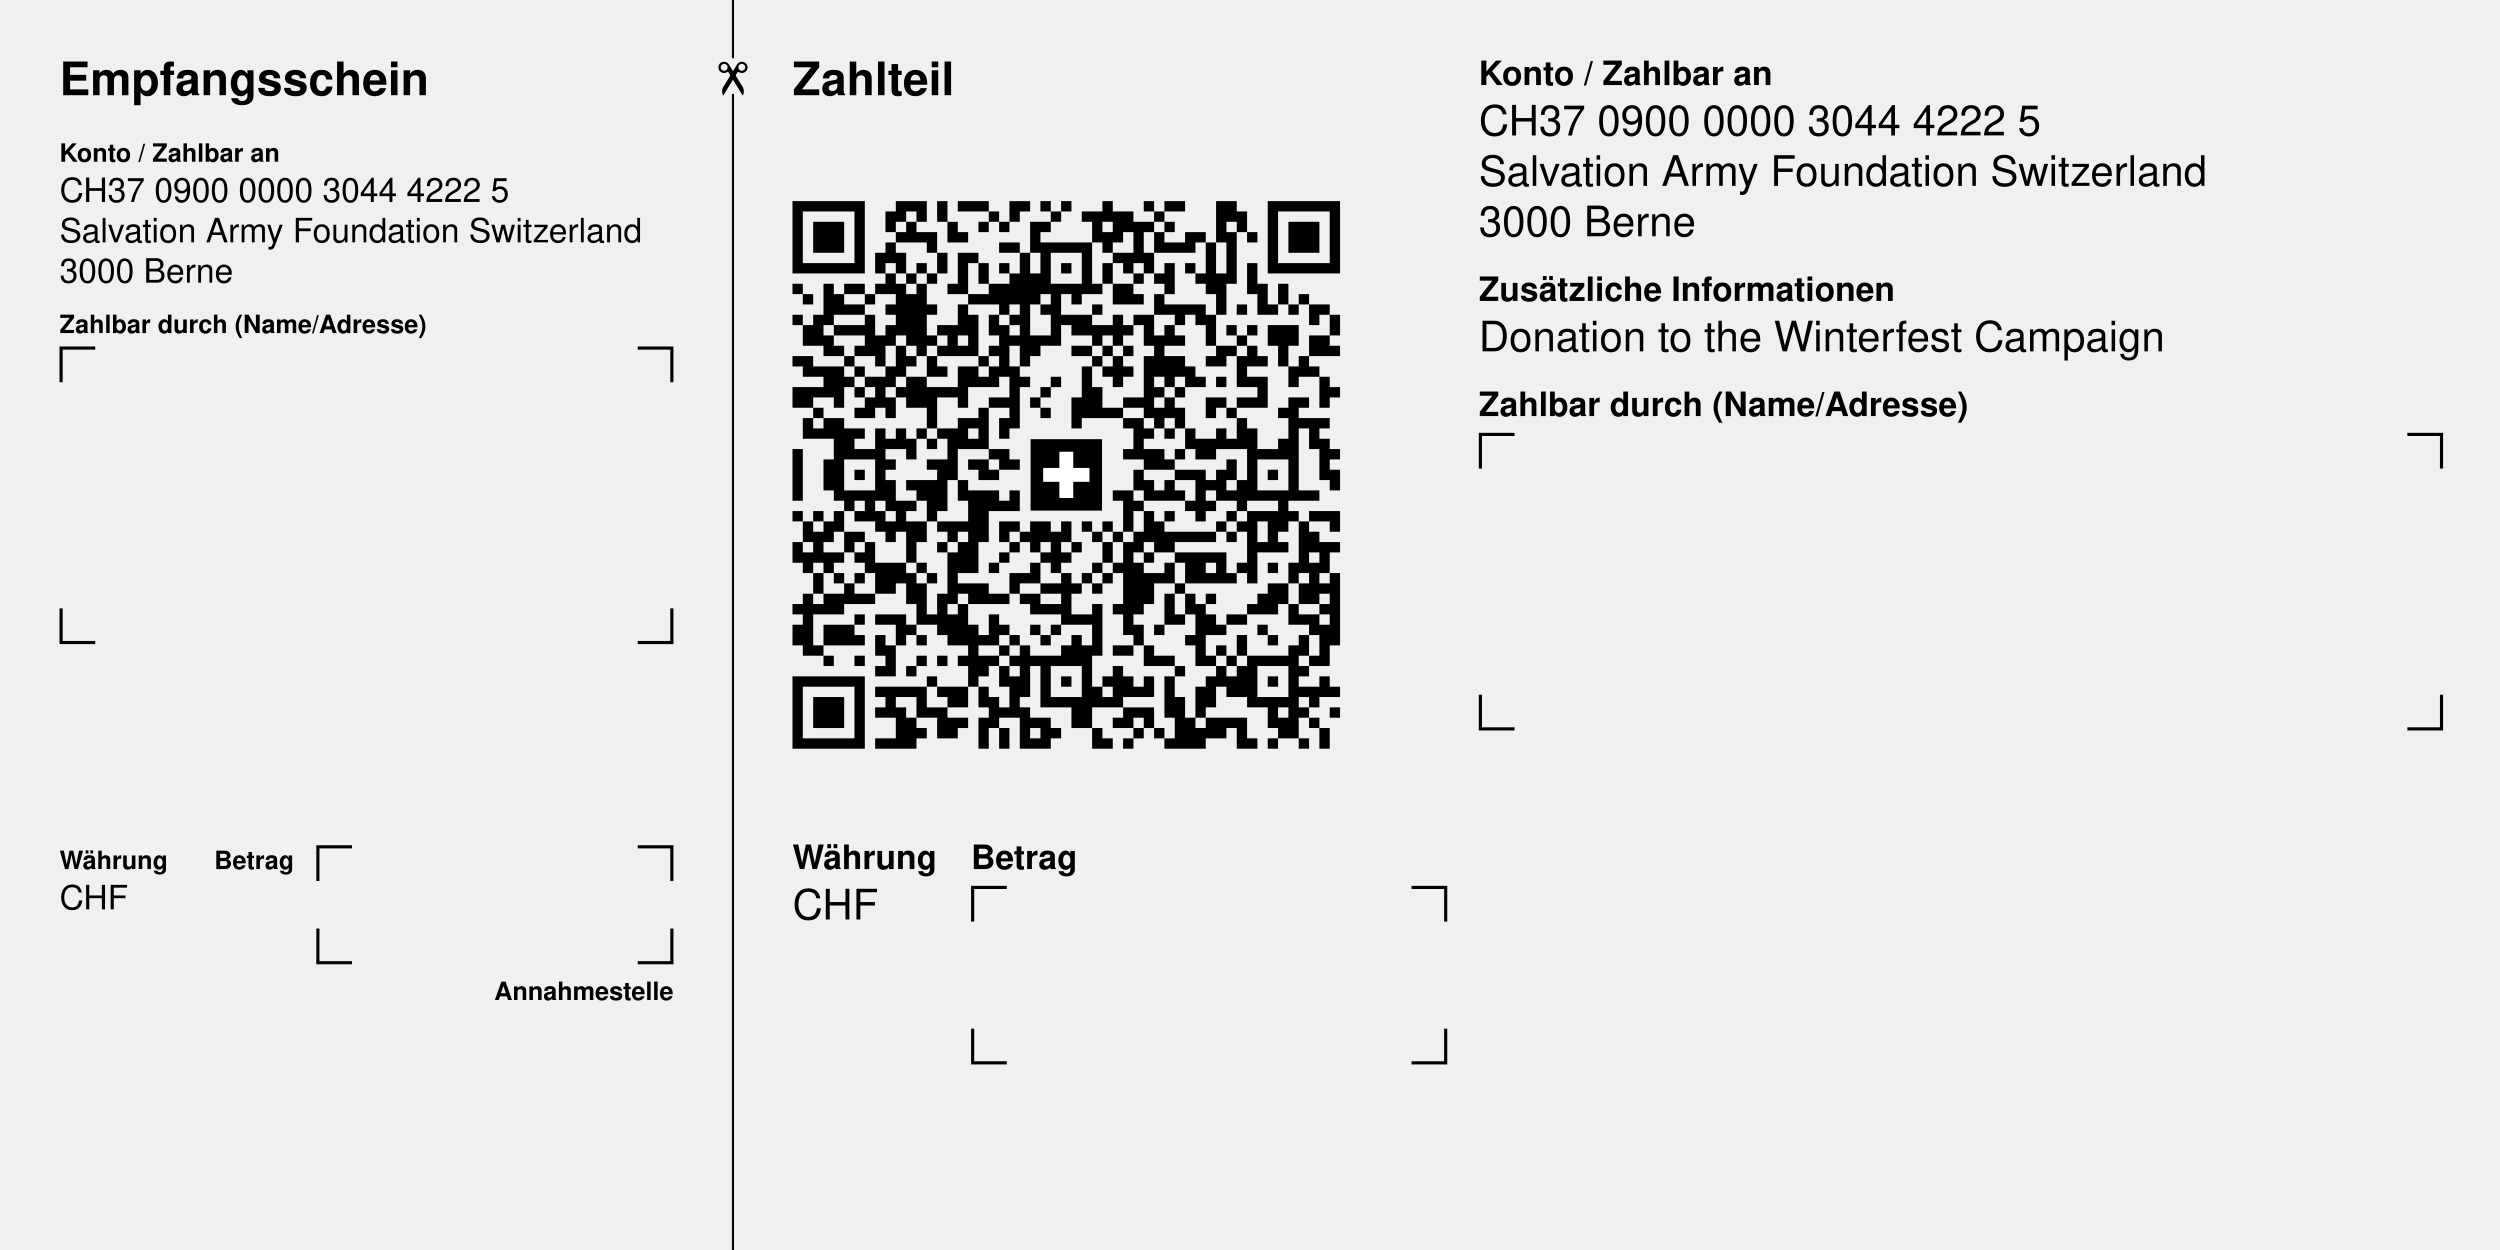
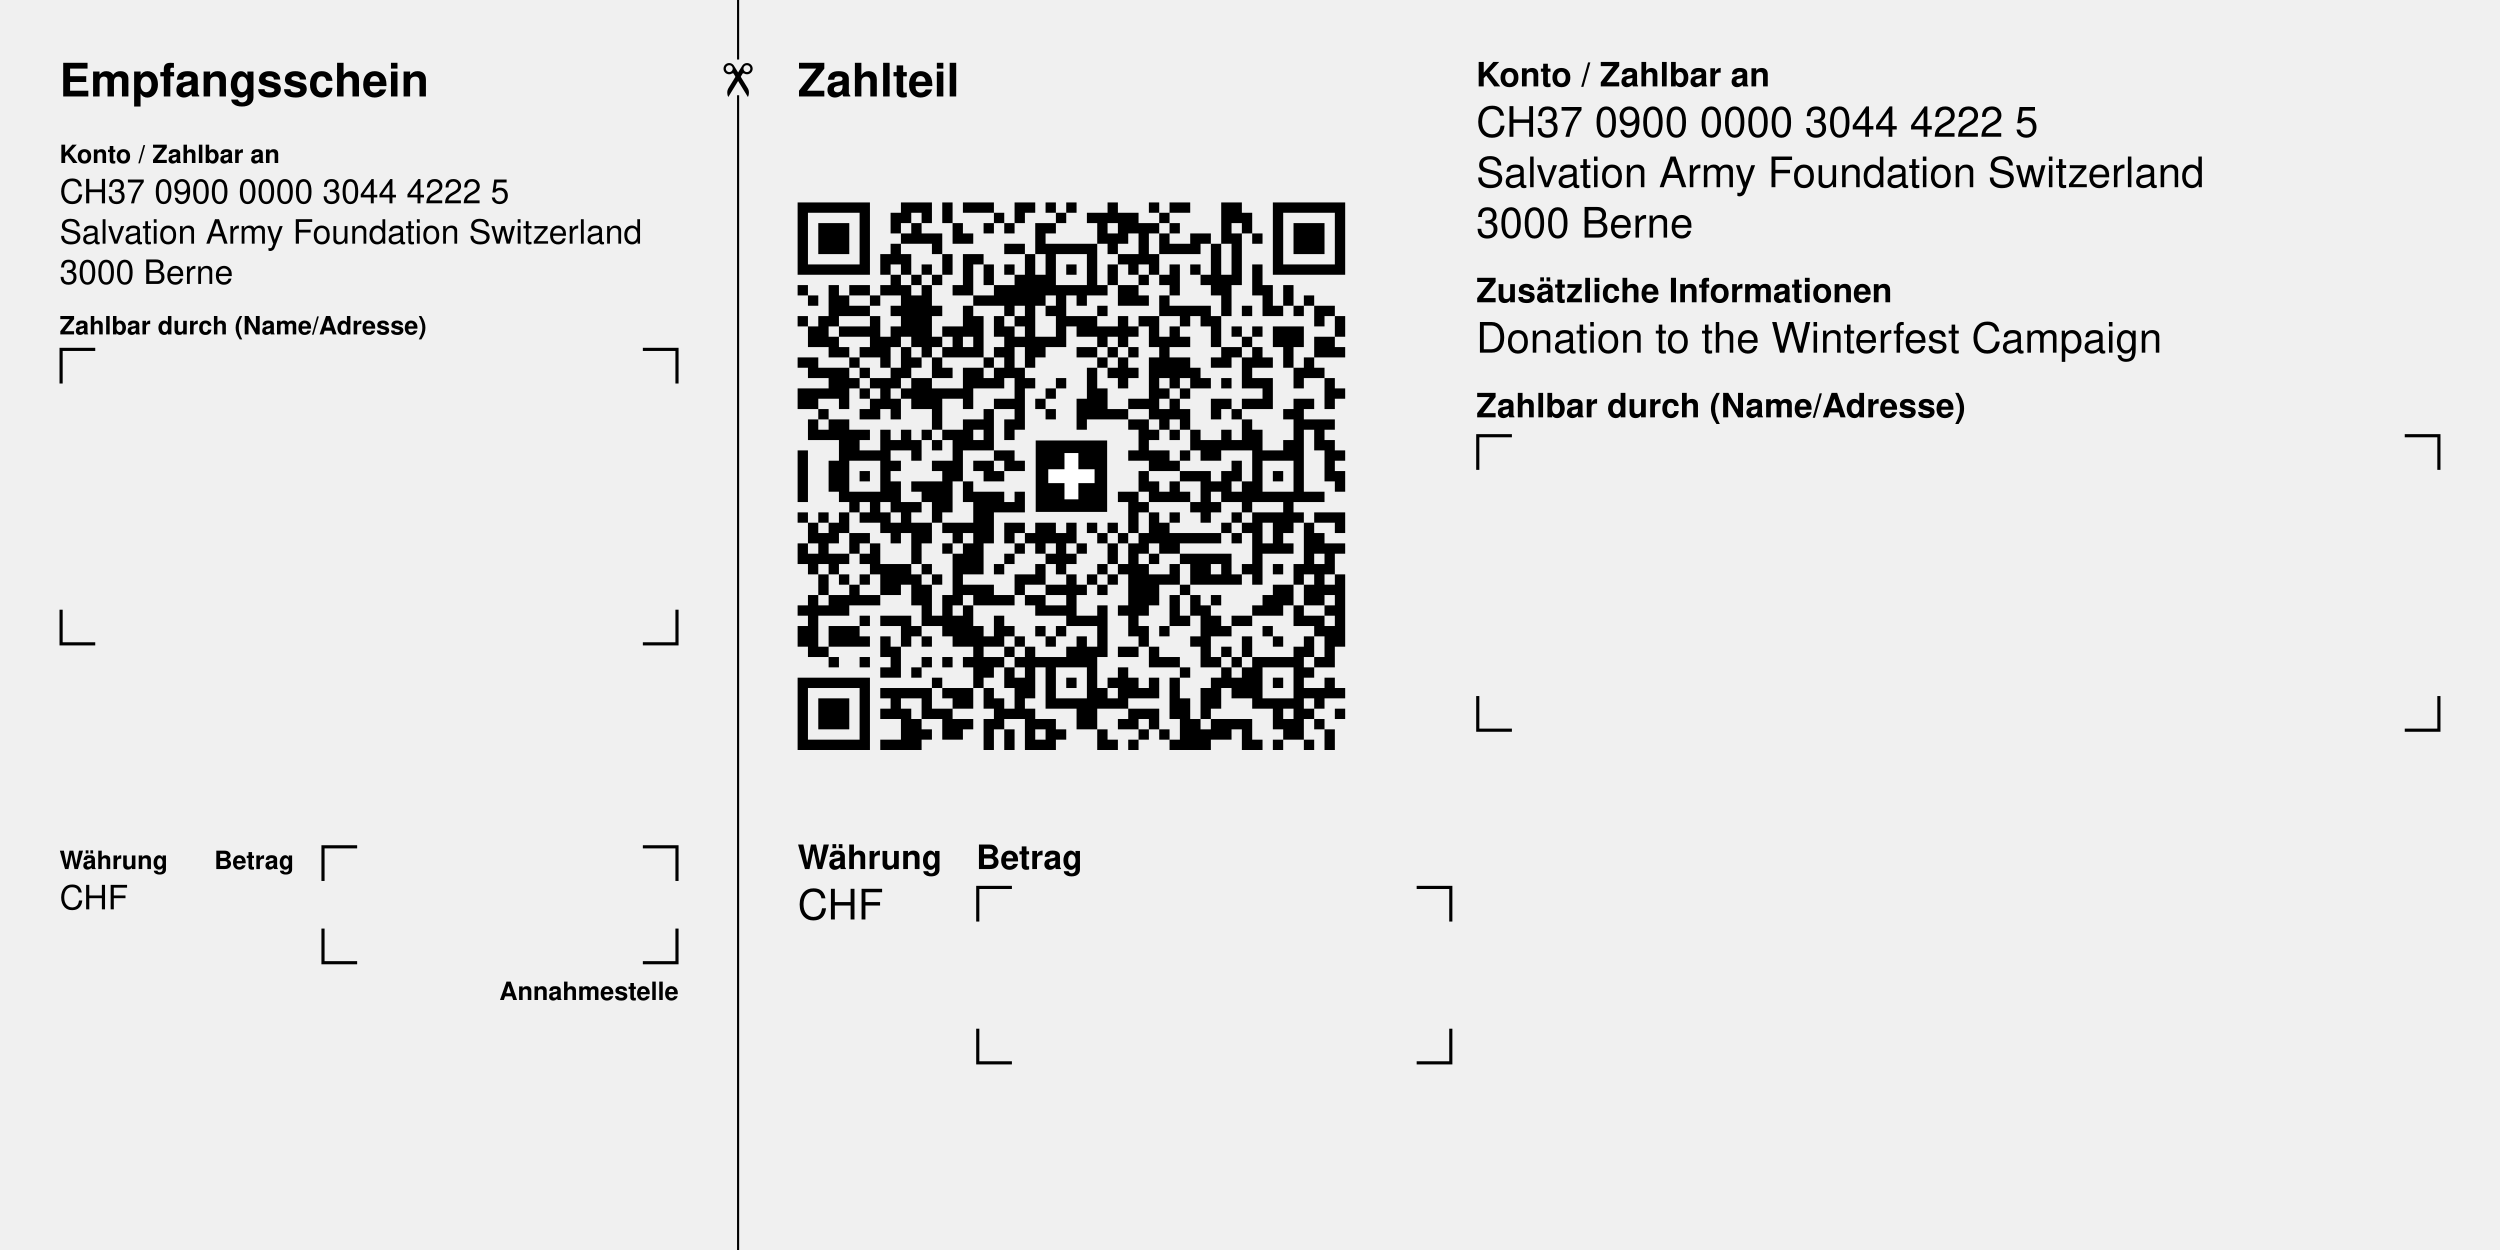
<svg xmlns="http://www.w3.org/2000/svg" width="210mm" height="105mm" version="1.1" viewBox="0 0 595.276 297.638">
  <g font-family="Helvetica,Arial,&quot;Liberation Sans&quot;" transform="translate(0 297.638)">
-     <g transform="translate(188.702 -119.367) scale(2.46)">
+     <g transform="translate(189.921 -119.055) scale(2.46)">
      <path d="M0,-53h7v1h-7zm10,0h3v1h-3zm4,0h1v2h-1zm2,0h3v1h-3zm5,0h2v1h-2zm3,0h1v1h-1z m2,0h1v1h-1zm4,0h1v2h-1zm4,0h1v1h-1zm2,0h2v1h-2zm5,0h2v2h-2zm5,0h7v1h-7z m-46,1h1v6h-1zm6,0h1v6h-1zm3,0h2v1h-2zm3,0h1v1h-1zm7,0h1v1h-1zm2,0h1v1h-1z m4,0h1v1h-1zm3,0h2v1h-2zm3,0h2v2h-2zm4,0h1v1h-1zm8,0h1v2h-1zm3,-0h1v6h-1z m6,0h1v6h-1zm-50,1h3v3h-3zm7,0h1v1h-1zm2,0h1v2h-1zm4,0h1v2h-1zm3,0h1v1h-1z m2,0h1v1h-1zm3,0h1v3h-1zm1,0h1v1h-1zm5,0h1v2h-1zm4,-0h1v4h-1zm1,0h1v1h-1z m2,0h1v1h-1zm5,0h1v2h-1zm7,0h3v3h-3zm-38,1h1v1h-1zm2,0h2v1h-2zm4,0h1v1h-1z m14,0h2v1h-2zm5,0h1v2h-1zm3,0h2v1h-2zm4,0h1v5h-1zm2,0h1v1h-1zm-35,1h1v2h-1z m4,0h1v1h-1zm7,0h2v1h-2zm4,0h5v1h-5zm6,0h1v1h-1zm6,0h3v1h-3zm4,0h1v5h-1z m-32,1h1v2h-1zm2,0h1v2h-1zm4,0h1v2h-1zm2,0h1v4h-1zm1,-0h1v1h-1zm5,0h1v11h-1z m2,0h1v4h-1zm4,0h1v4h-1zm3,-0h2v1h-2zm3,0h1v2h-1zm-33,1h5v1h-5zm11,0h1v1h-1z m6,0h1v2h-1zm2,-0h1v1h-1zm6,0h1v1h-1zm4,0h1v2h-1zm2,-0h1v1h-1zm4,0h1v3h-1z m2,-0h1v1h-1zm6,0h1v3h-1zm3,-0h5v1h-5zm-38,1h1v2h-1zm2,0h1v1h-1zm2,0h1v1h-1z m8,0h1v3h-1zm2,0h1v3h-1zm10,0h1v1h-1zm2,0h1v1h-1zm4,0h1v1h-1zm2,0h1v4h-1z m-41,1h1v1h-1zm3,0h1v4h-1zm2,0h2v1h-2zm3,0h1v1h-1zm2,-0h1v5h-1zm2,0h1v7h-1z m3,0h1v1h-1zm4,0h2v2h-2zm6,-0h1v6h-1zm1,0h2v1h-2zm3,0h1v1h-1zm2,0h2v2h-2z m14,0h1v3h-1zm2,0h1v2h-1zm-46,1h1v1h-1zm3,0h1v2h-1zm3,0h1v1h-1zm4,-0h1v5h-1z m6,0h2v1h-2zm10,0h1v1h-1zm6,0h1v1h-1zm2,0h1v2h-1zm14,0h1v1h-1zm-44,1h2v1h-2z m4,0h1v1h-1zm4,0h1v1h-1zm3,-0h1v3h-1zm4,0h1v1h-1zm4,0h1v1h-1zm5,0h1v1h-1z m7,0h4v1h-4zm7,0h1v1h-1zm3,0h1v1h-1zm2,0h1v1h-1zm2,0h2v1h-2zm-50,1h1v1h-1z m2,-0h1v3h-1zm5,0h1v4h-1zm10,0h1v4h-1zm2,0h1v2h-1zm2,0h1v1h-1zm5,0h3v1h-3z m5,-0h1v3h-1zm2,0h2v1h-2zm4,0h1v1h-1zm2,0h2v1h-2zm11,0h1v1h-1zm2,-0h1v2h-1z m-51,1h1v2h-1zm3,0h3v1h-3zm5,0h1v2h-1zm5,0h2v1h-2zm6,0h1v5h-1zm7,0h4v1h-4z m5,0h1v1h-1zm2,0h1v2h-1zm2,0h1v2h-1zm4,0h1v2h-1zm2,0h1v1h-1zm2,0h1v1h-1z m2,0h3v2h-3zm-43,1h1v2h-1zm5,0h1v3h-1zm5,0h1v1h-1zm2,0h1v2h-1zm6,0h1v1h-1z m2,0h2v1h-2zm6,0h1v1h-1zm6,0h1v4h-1zm2,0h1v1h-1zm6,0h1v1h-1zm7,0h2v2h-2z m-46,1h1v1h-1zm2,0h1v1h-1zm4,0h1v3h-1zm4,0h1v1h-1zm2,0h1v1h-1zm3,0h1v1h-1z m4,0h1v1h-1zm4,0h2v1h-2zm3,0h1v1h-1zm2,0h1v1h-1zm9,0h2v1h-2zm3,0h1v2h-1z m3,0h1v2h-1zm5,0h1v1h-1zm-52,1h2v1h-2zm5,0h1v1h-1zm6,0h1v1h-1zm2,0h1v2h-1z m5,0h1v1h-1zm11,0h1v1h-1zm2,0h1v3h-1zm3,0h1v6h-1zm2,0h2v2h-2zm4,0h2v1h-2z m3,0h1v3h-1zm2,0h1v1h-1zm4,0h1v2h-1zm-48,1h4v1h-4zm5,0h1v1h-1zm3,0h1v2h-1z m5,0h1v1h-1zm2,0h2v2h-2zm3,0h1v2h-1zm2,0h1v6h-1zm7,0h1v5h-1zm2,0h1v1h-1z m2,0h1v1h-1zm6,0h1v2h-1zm10,0h1v2h-1zm2,0h1v1h-1zm-47,1h2v2h-2zm2,0h1v1h-1z m2,0h2v1h-2zm4,0h2v3h-2zm7,0h1v1h-1zm4,0h1v1h-1zm3,0h1v1h-1zm11,0h1v1h-1z m3,0h1v1h-1zm2,0h1v1h-1zm3,0h2v1h-2zm7,0h1v3h-1zm-51,1h2v2h-2zm2,0h1v1h-1z m4,0h1v1h-1zm2,0h1v2h-1zm2,0h1v1h-1zm3,0h4v1h-4zm11,0h1v1h-1zm5,0h1v3h-1z m6,0h1v1h-1zm2,0h1v1h-1zm8,0h1v2h-1zm7,0h1v1h-1zm-48,1h1v1h-1zm3,0h1v2h-1z m2,0h1v2h-1zm4,0h1v3h-1zm3,0h1v1h-1zm3,0h2v1h-2zm4,0h1v1h-1zm4,0h1v3h-1z m5,0h2v1h-2zm4,0h1v2h-1zm4,0h2v1h-2zm3,0h2v1h-2zm5,0h1v10h-1zm1,0h1v1h-1z m-47,1h1v1h-1zm4,0h1v1h-1zm12,0h1v4h-1zm6,0h1v1h-1zm6,0h2v1h-2zm5,0h1v2h-1z m2,0h1v2h-1zm3,0h1v1h-1zm2,0h1v1h-1zm5,0h1v1h-1zm-46,1h1v2h-1zm2,0h2v2h-2z m13,0h1v3h-1zm1,0h1v1h-1zm3,0h1v2h-1zm12,0h2v1h-2zm11,0h1v3h-1zm6,0h3v1h-3z m-47,1h1v1h-1zm3,0h1v3h-1zm1,0h1v1h-1zm2,0h1v7h-1zm2,0h1v2h-1zm2,0h1v1h-1z m2,0h2v1h-2zm19,0h1v3h-1zm1,0h1v1h-1zm2,0h1v1h-1zm2,0h1v2h-1zm3,0h1v2h-1z m3,0h1v7h-1zm6,0h1v2h-1zm-46,1h1v6h-1zm5,0h1v1h-1zm2,0h1v2h-1zm2,0h1v1h-1z m2,0h1v4h-1zm2,0h1v1h-1zm22,0h2v2h-2zm3,0h1v1h-1zm5,0h1v2h-1zm4,0h1v4h-1z m-51,1h1v5h-1zm6,0h2v1h-2zm13,0h2v1h-2zm13,0h1v1h-1zm2,0h2v2h-2zm3,0h1v1h-1z m8,0h2v1h-2zm7,0h1v1h-1zm-49,1h1v3h-1zm6,0h1v1h-1zm4,0h2v1h-2zm4,0h2v1h-2z m3,0h2v1h-2zm16,0h1v1h-1zm6,0h1v2h-1zm-36,1h1v1h-1zm8,-0h1v4h-1zm4,0h2v1h-2z m15,0h1v2h-1zm4,0h3v1h-3zm4,0h1v3h-1zm5,0h1v1h-1zm6,0h1v2h-1zm-43,1h1v3h-1z m2,0h3v1h-3zm5,0h1v2h-1zm18,0h1v2h-1zm2,0h1v2h-1zm3,0h1v4h-1zm1,0h1v1h-1z m3,-0h1v3h-1zm-38,1h3v1h-3zm7,0h2v1h-2zm5,-0h2v5h-2zm2,0h1v2h-1zm2,0h1v2h-1z m10,0h2v1h-2zm4,0h1v1h-1zm2,0h1v1h-1zm5,0h1v1h-1zm3,0h3v1h-3zm4,0h2v1h-2z m-44,1h1v1h-1zm2,0h1v2h-1zm3,0h1v3h-1zm1,-0h1v1h-1zm2,0h1v2h-1zm7,-0h1v1h-1z m12,0h1v3h-1zm1,-0h1v1h-1zm5,0h1v1h-1zm2,0h1v1h-1zm7,0h1v3h-1zm-47,1h1v1h-1z m2,0h1v1h-1zm2,0h1v2h-1zm2,0h1v1h-1zm2,0h1v2h-1zm26,-0h1v3h-1zm2,0h1v1h-1z m6,0h1v1h-1zm2,0h1v7h-1zm1,0h2v1h-2zm3,0h1v1h-1zm2,0h3v1h-3zm-49,1h1v2h-1z m2,0h1v2h-1zm6,0h1v2h-1zm2,0h2v2h-2zm3,0h3v1h-3zm6,0h2v1h-2zm3,-0h2v2h-2z m3,0h1v2h-1zm2,0h1v1h-1zm2,0h1v1h-1zm5,-0h1v3h-1zm6,0h1v1h-1zm2,0h1v1h-1z m3,-0h1v3h-1zm3,0h1v5h-1zm3,0h1v1h-1zm-50,1h1v3h-1zm3,0h2v1h-2zm10,0h1v1h-1z m5,0h1v1h-1zm2,0h1v1h-1zm3,0h1v4h-1zm4,0h1v1h-1zm2,0h1v1h-1zm2,0h1v2h-1z m3,0h5v1h-5zm6,0h1v1h-1zm8,0h1v2h-1zm-50,1h1v2h-1zm5,0h1v1h-1zm2,0h1v3h-1z m4,0h1v2h-1zm3,0h1v1h-1zm2,0h2v3h-2zm5,0h1v1h-1zm2,0h1v1h-1zm4,0h1v1h-1z m3,0h1v2h-1zm2,0h1v9h-1zm4,0h1v1h-1zm9,0h1v1h-1zm2,0h1v1h-1zm4,0h1v3h-1z m1,0h1v1h-1zm-51,1h1v2h-1zm2,0h2v1h-2zm3,0h1v1h-1zm9,0h1v5h-1zm5,0h1v1h-1z m4,0h1v1h-1zm2,0h1v1h-1zm8,0h1v1h-1zm3,0h5v1h-5zm-34,1h1v1h-1zm5,0h3v2h-3z m4,0h1v1h-1zm7,0h1v1h-1zm4,0h1v2h-1zm6,0h1v1h-1zm2,0h1v1h-1zm2,0h1v5h-1z m3,0h1v2h-1zm2,0h2v2h-2zm3,0h1v2h-1zm2,0h1v1h-1zm3,0h1v1h-1zm2,0h1v2h-1z m2,0h1v4h-1zm-48,1h1v2h-1zm2,0h1v1h-1zm2,0h1v1h-1zm5,0h1v3h-1zm2,0h1v1h-1z m8,0h2v1h-2zm5,0h1v5h-1zm2,0h1v1h-1zm2,0h1v1h-1zm4,0h1v3h-1zm1,0h1v1h-1z m5,0h1v1h-1zm2,0h1v1h-1zm10,0h1v7h-1zm-47,1h1v2h-1zm3,0h2v1h-2zm4,0h1v4h-1z m4,0h3v1h-3zm5,0h1v1h-1zm3,0h2v1h-2zm3,0h1v1h-1zm2,0h1v1h-1zm8,0h1v1h-1z m9,0h2v2h-2zm3,0h1v2h-1zm2,0h1v1h-1zm-50,1h1v6h-1zm2,0h2v2h-2zm3,0h2v1h-2z m8,0h1v4h-1zm3,0h4v1h-4zm5,0h2v1h-2zm14,0h1v3h-1zm2,0h1v2h-1zm2,0h1v1h-1z m5,0h1v2h-1zm-45,1h1v1h-1zm2,0h1v1h-1zm14,0h1v4h-1zm7,0h3v1h-3zm6,0h1v5h-1z m2,0h1v1h-1zm8,0h1v6h-1zm5,0h1v1h-1zm2,0h1v1h-1zm2,0h1v2h-1zm3,0h1v1h-1z m-45,1h1v1h-1zm2,0h3v1h-3zm5,0h1v1h-1zm2,0h1v3h-1zm4,0h1v3h-1zm8,0h2v1h-2z m10,0h1v1h-1zm3,0h1v2h-1zm2,0h2v1h-2zm7,0h2v1h-2zm-49,1h1v2h-1zm3,0h3v2h-3z m7,0h2v1h-2zm7,0h1v6h-1zm3,0h1v1h-1zm3,0h1v1h-1zm2,0h1v1h-1zm8,-0h1v2h-1z m2,0h1v1h-1zm6,0h1v1h-1zm4,0h1v1h-1zm5,0h2v1h-2zm-44,1h1v1h-1zm2,0h1v2h-1z m2,0h1v1h-1zm2,0h1v1h-1zm6,0h1v1h-1zm3,0h1v1h-1zm3,0h1v1h-1zm3,0h1v3h-1z m11,-0h1v1h-1zm5,0h1v2h-1zm3,0h1v1h-1zm3,0h1v2h-1zm2,0h1v3h-1zm-49,1h1v1h-1z m7,0h1v3h-1zm11,-0h1v1h-1zm2,0h1v5h-1zm4,0h1v2h-1zm2,0h1v8h-1zm3,0h2v1h-2z m3,0h1v2h-1zm7,0h1v1h-1zm7,0h1v9h-1zm-45,1h1v1h-1zm3,0h1v1h-1zm6,0h1v1h-1z m2,0h1v1h-1zm2,0h1v1h-1zm2,0h2v1h-2zm3,0h1v1h-1zm2,0h3v1h-3zm12,0h2v1h-2z m5,0h1v1h-1zm2,0h1v1h-1zm2,0h1v5h-1zm1,0h3v1h-3zm5,0h1v1h-1zm-42,1h1v1h-1z m3,0h1v1h-1zm7,0h1v1h-1zm2,0h1v2h-1zm4,0h1v4h-1zm7,0h1v4h-1zm6,0h1v1h-1z m4,0h1v2h-1zm2,0h1v3h-1zm6,0h1v1h-1zm-49,1h7v1h-7zm13,0h1v1h-1zm8,0h1v4h-1z m5,0h1v1h-1zm4,0h1v1h-1zm2,0h1v2h-1zm2,0h1v2h-1zm2,0h1v4h-1zm4,0h1v3h-1z m2,0h1v2h-1zm4,0h1v1h-1zm5,0h1v2h-1zm-51,1h1v6h-1zm6,0h1v6h-1zm2,-0h5v1h-5z m6,0h3v1h-3zm4,0h1v2h-1zm11,0h1v2h-1zm4,-0h1v1h-1zm6,0h1v3h-1zm10,-0h2v1h-2z m3,0h1v1h-1zm-50,1h3v3h-3zm7,0h1v2h-1zm3,0h1v2h-1zm3,-0h2v1h-2zm4,0h1v3h-1z m6,-0h3v1h-3zm5,0h1v1h-1zm7,0h1v5h-1zm8,0h3v1h-3zm5,0h1v1h-1zm-42,1h1v1h-1z m2,0h1v4h-1zm3,0h2v1h-2zm7,0h1v1h-1zm2,0h1v4h-1zm5,0h1v2h-1zm5,0h3v1h-3z m14,0h1v2h-1zm3,0h1v1h-1zm3,0h1v1h-1zm-41,1h1v3h-1zm3,0h2v2h-2zm2,0h1v1h-1z m2,0h1v3h-1zm5,0h2v1h-2zm8,0h2v1h-2zm3,0h1v1h-1zm4,0h1v3h-1zm2,0h4v1h-4z m7,0h1v2h-1zm3,0h1v1h-1zm-38,1h1v1h-1zm8,0h1v2h-1zm4,0h2v1h-2zm5,0h1v2h-1z m4,0h1v1h-1zm2,0h1v1h-1zm4,0h3v1h-3zm4,0h1v2h-1zm8,0h1v2h-1zm-50,1h5v1h-5z m7,0h2v1h-2zm15,0h2v1h-2zm7,0h1v1h-1zm2,0h1v1h-1zm4,0h1v1h-1zm3,0h1v1h-1z m5,0h1v1h-1zm2,0h1v1h-1zm3,0h1v1h-1z" fill="#000000" />
    </g>
-     <g transform="translate(188.702 -119.367)">
+     <g transform="translate(189.921 -119.055)">
      <path d="M56.693,-73.701h17.008v17.008h-17.008z" fill="#000000" />
      <path d="M63.543,-70.709h3.307v11.024h-3.307zm-3.858,3.858h11.024v3.307h-11.024z" fill="#ffffff" />
    </g>
-     <g transform="translate(188.702 -0)">
-       <text x="0" y="-274.976" font-size="11" font-weight="bold">Zahlteil</text>
+     <g transform="translate(189.921 -0)">
+       <text x="0" y="-274.665" font-size="11" font-weight="bold">Zahlteil</text>
      <text x="0" y="-90.709" font-size="8" font-weight="bold">Währung</text>
      <text x="0" y="-78.709" font-size="10">CHF</text>
    </g>
-     <g transform="translate(231.222 -0)">
+     <g transform="translate(232.441 -0)">
      <text x="0" y="-90.709" font-size="8" font-weight="bold">Betrag</text>
      <path d="M0.375,-52.693l0,8.129l8.129,0m96.378,0l8.129,0l0,-8.129m0,-25.512l0,-8.129l-8.129,0m-96.378,0l-8.129,0l0,8.129" stroke="#000000" stroke-width="0.75" fill="none" />
    </g>
-     <g transform="translate(352.12 -0)">
-       <text x="0" y="-277.376" font-size="8" font-weight="bold">Konto / Zahlbar an</text>
-       <text x="0" y="-265.376" font-size="10">CH37 0900 0000 3044 4222 5</text>
-       <text x="0" y="-253.376" font-size="10">Salvation Army Foundation Switzerland</text>
-       <text x="0" y="-241.376" font-size="10">3000 Berne</text>
-       <text x="0" y="-225.976" font-size="8" font-weight="bold">Zusätzliche Informationen</text>
-       <text x="0" y="-213.976" font-size="10">Donation to the Winterfest Campaign</text>
-       <text x="0" y="-198.576" font-size="8" font-weight="bold">Zahlbar durch (Name/Adresse)</text>
-       <path d="M0.375,-132.214l0,8.129l8.129,0m212.598,0l8.129,0l0,-8.129m0,-53.858l0,-8.129l-8.129,0m-212.598,0l-8.129,0l0,8.129" stroke="#000000" stroke-width="0.75" fill="none" />
+     <g transform="translate(351.496 -0)">
+       <text x="0" y="-277.065" font-size="8" font-weight="bold">Konto / Zahlbar an</text>
+       <text x="0" y="-265.065" font-size="10">CH37 0900 0000 3044 4222 5</text>
+       <text x="0" y="-253.065" font-size="10">Salvation Army Foundation Switzerland</text>
+       <text x="0" y="-241.065" font-size="10">3000 Berne</text>
+       <text x="0" y="-225.665" font-size="8" font-weight="bold">Zusätzliche Informationen</text>
+       <text x="0" y="-213.665" font-size="10">Donation to the Winterfest Campaign</text>
+       <text x="0" y="-198.265" font-size="8" font-weight="bold">Zahlbar durch (Name/Adresse)</text>
+       <path d="M0.375,-131.902l0,8.129l8.129,0m212.598,0l8.129,0l0,-8.129m0,-53.858l0,-8.129l-8.129,0m-212.598,0l-8.129,0l0,8.129" stroke="#000000" stroke-width="0.75" fill="none" />
    </g>
    <g transform="translate(14.173 -0)">
-       <text x="0" y="-274.976" font-size="11" font-weight="bold">Empfangsschein</text>
-       <text x="0" y="-259.134" font-size="6" font-weight="bold">Konto / Zahlbar an</text>
-       <text x="0" y="-249.534" font-size="8">CH37 0900 0000 3044 4222 5</text>
-       <text x="0" y="-239.934" font-size="8">Salvation Army Foundation Switzerland</text>
-       <text x="0" y="-230.334" font-size="8">3000 Berne</text>
-       <text x="0" y="-218.334" font-size="6" font-weight="bold">Zahlbar durch (Name/Adresse)</text>
-       <path d="M0.375,-152.772l0,8.129l8.129,0m129.175,0l8.129,0l0,-8.129m0,-53.858l0,-8.129l-8.129,0m-129.175,0l-8.129,0l0,8.129" stroke="#000000" stroke-width="0.75" fill="none" />
+       <text x="0" y="-274.665" font-size="11" font-weight="bold">Empfangsschein</text>
+       <text x="0" y="-258.822" font-size="6" font-weight="bold">Konto / Zahlbar an</text>
+       <text x="0" y="-249.222" font-size="8">CH37 0900 0000 3044 4222 5</text>
+       <text x="0" y="-239.622" font-size="8">Salvation Army Foundation Switzerland</text>
+       <text x="0" y="-230.022" font-size="8">3000 Berne</text>
+       <text x="0" y="-218.022" font-size="6" font-weight="bold">Zahlbar durch (Name/Adresse)</text>
+       <path d="M0.375,-152.46l0,8.129l8.129,0m130.394,0l8.129,0l0,-8.129m0,-53.858l0,-8.129l-8.129,0m-130.394,0l-8.129,0l0,8.129" stroke="#000000" stroke-width="0.75" fill="none" />
      <text x="0" y="-90.709" font-size="6" font-weight="bold">Währung</text>
      <text x="0" y="-81.109" font-size="8">CHF</text>
    </g>
    <g transform="translate(51.024 -0)">
      <text x="0" y="-90.709" font-size="6" font-weight="bold">Betrag</text>
    </g>
-     <path d="M75.692,-76.535l0,8.129l8.129,0m68.031,0l8.129,0l0,-8.129m0,-11.339l0,-8.129l-8.129,0m-68.031,0l-8.129,0l0,8.129" stroke="#000000" stroke-width="0.75" fill="none" />
-     <text x="117.678" y="-59.528" font-size="6" font-weight="bold">Annahmestelle</text>
-     <path d="M174.529,-0l0,-275.272m0,-8.504l0,-14.173" stroke="#000000" stroke-width="0.5" fill="none" />
-     <g transform="translate(171.468 -274.847) scale(0.006)">
+     <path d="M76.91,-76.535l0,8.129l8.129,0m68.031,0l8.129,0l0,-8.129m0,-11.339l0,-8.129l-8.129,0m-68.031,0l-8.129,0l0,8.129" stroke="#000000" stroke-width="0.75" fill="none" />
+     <text x="118.897" y="-59.528" font-size="6" font-weight="bold">Annahmestelle</text>
+     <path d="M175.748,-0l0,-274.961m0,-8.504l0,-14.173" stroke="#000000" stroke-width="0.5" fill="none" />
+     <g transform="translate(172.687 -274.535) scale(0.006)">
      <path d="M131.754,-359.388c-33.041,54.539,-52.384,110.154,-52.384,192.144c0,62.702,15.27,120.654,41.122,167.596l567.598,-926.232c10.25,-16.724,34.279,-23.091,63.969,-5.805c33.06,19.242,71.495,30.268,112.507,30.268 c123.676,0,223.937,-100.261,223.937,-223.937c0,-123.676,-100.261,-223.937,-223.937,-223.937c-76.348,0,-143.773,38.208,-184.195,96.548l-548.617,893.353zm728.561,-904.861c75.929,0,137.48,61.551,137.48,137.48 c0,75.929,-61.551,137.48,-137.48,137.48c-75.929,0,-137.48,-61.551,-137.48,-137.48c0,-75.929,61.551,-137.48,137.48,-137.48z" fill="#000000" />
    </g>
-     <g transform="translate(177.591 -274.847) scale(-0.006 0.006)">
+     <g transform="translate(178.809 -274.535) scale(-0.006 0.006)">
      <path d="M131.754,-359.388c-33.041,54.539,-52.384,110.154,-52.384,192.144c0,62.702,15.27,120.654,41.122,167.596l567.598,-926.232c10.25,-16.724,34.279,-23.091,63.969,-5.805c33.06,19.242,71.495,30.268,112.507,30.268 c123.676,0,223.937,-100.261,223.937,-223.937c0,-123.676,-100.261,-223.937,-223.937,-223.937c-76.348,0,-143.773,38.208,-184.195,96.548l-548.617,893.353zm728.561,-904.861c75.929,0,137.48,61.551,137.48,137.48 c0,75.929,-61.551,137.48,-137.48,137.48c-75.929,0,-137.48,-61.551,-137.48,-137.48c0,-75.929,61.551,-137.48,137.48,-137.48z" fill="#000000" />
    </g>
  </g>
</svg>
